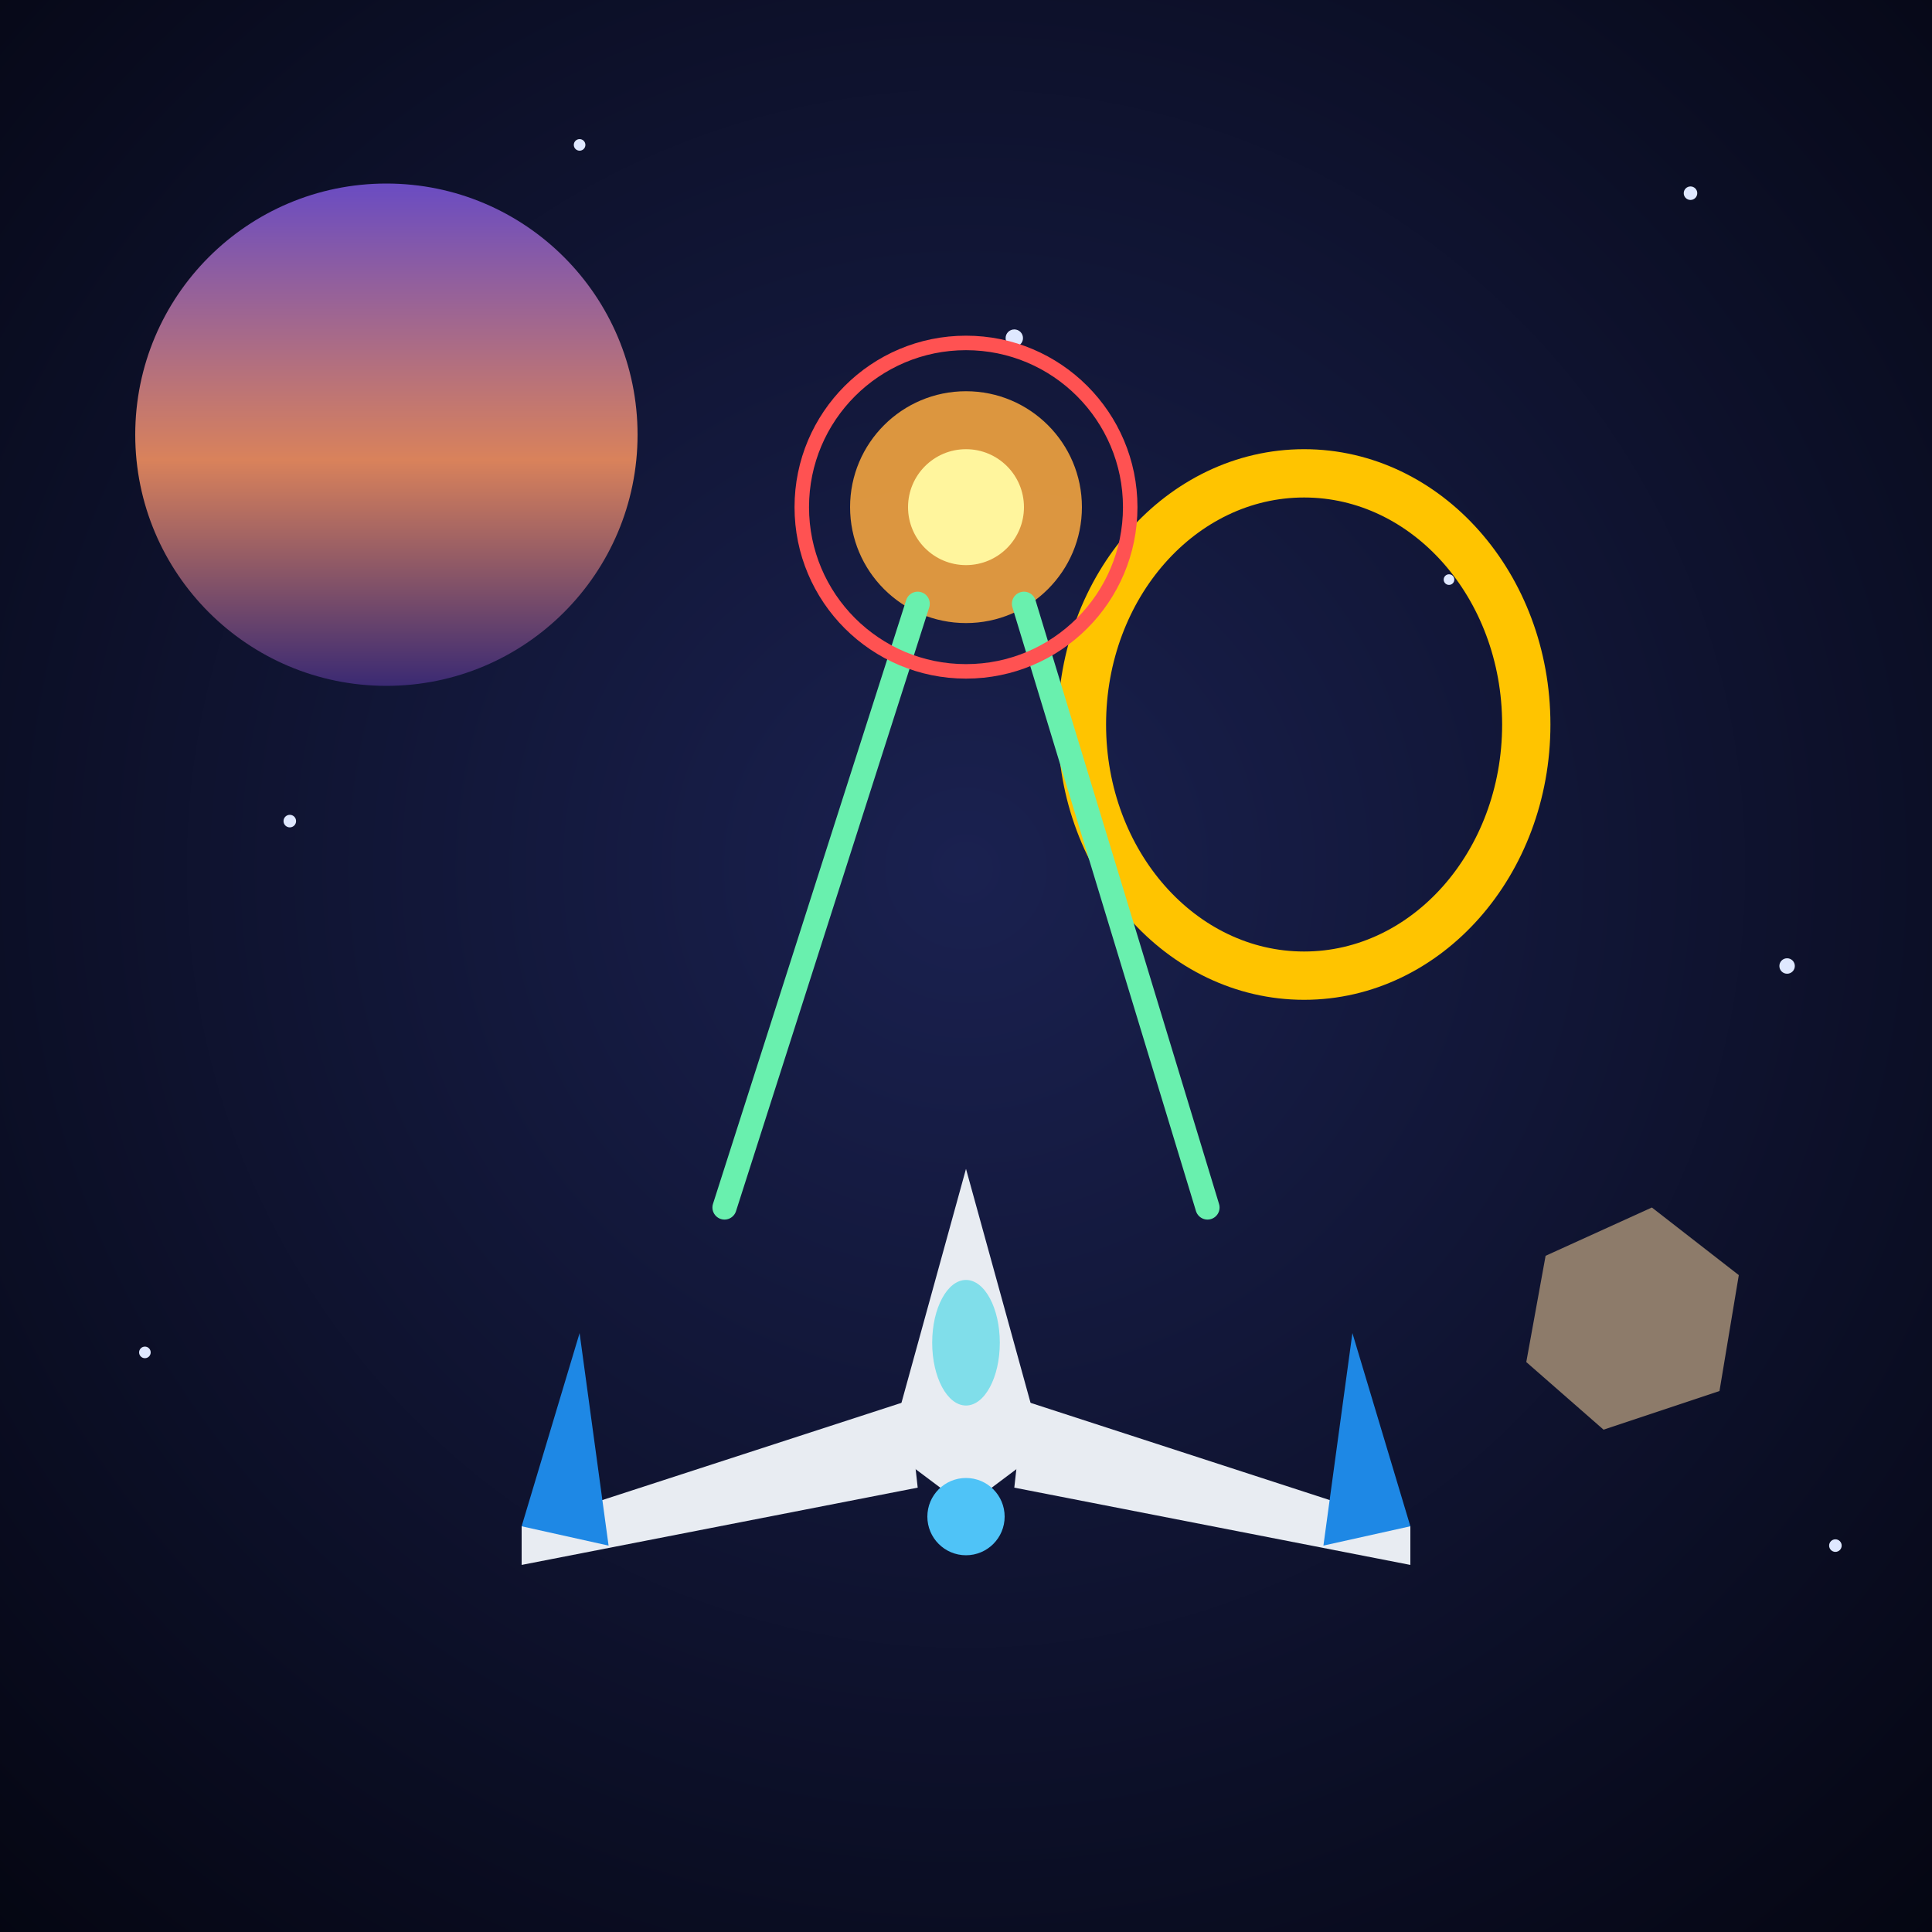
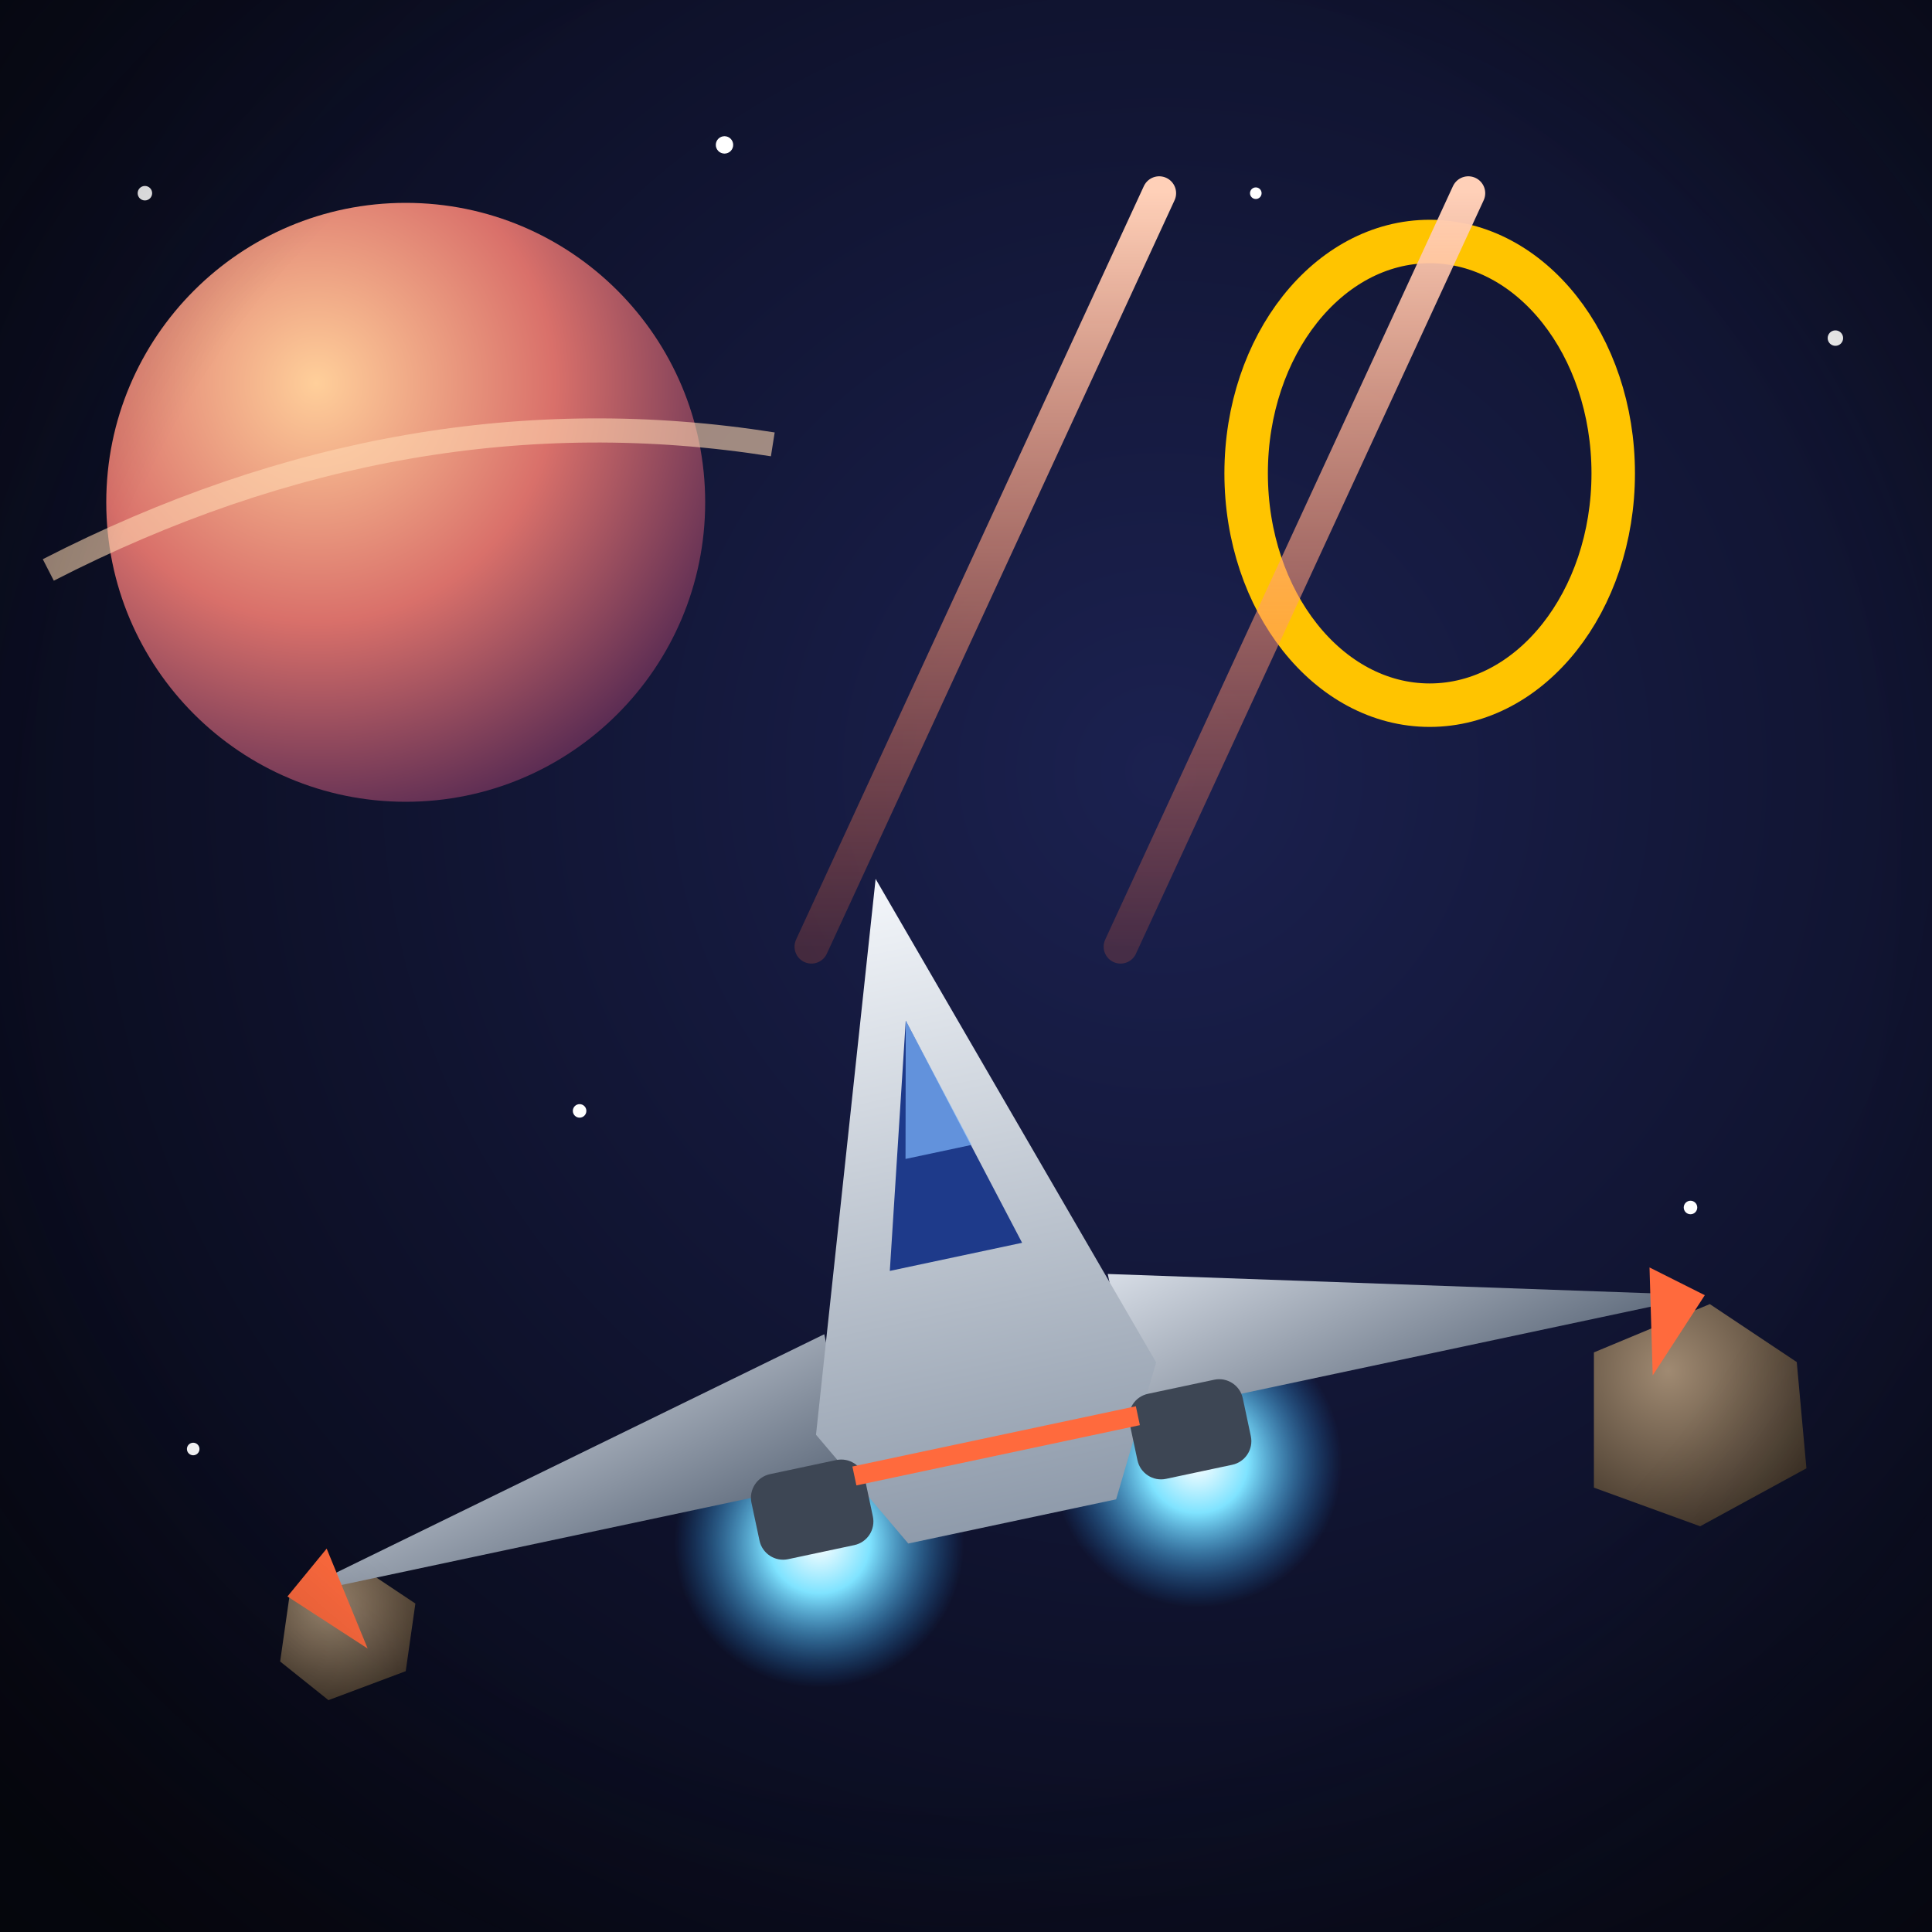
<svg xmlns="http://www.w3.org/2000/svg" viewBox="0 0 400 400">
  <defs>
-     <radialGradient id="espacio" cx="0.5" cy="0.45" r="0.8">
-       <stop offset="0" stop-color="#1a2150" />
-       <stop offset="1" stop-color="#03040d" />
+     <radialGradient id="espacio" cx="0.6" cy="0.4" r="0.8">
+       <stop offset="0" stop-color="#1b2150" />
+       <stop offset="1" stop-color="#05060f" />
    </radialGradient>
-     <linearGradient id="planeta" x1="0" y1="0" x2="0" y2="1">
-       <stop offset="0" stop-color="#6a4cc2" />
-       <stop offset="0.55" stop-color="#d9825b" />
-       <stop offset="1" stop-color="#3b2a73" />
+     <radialGradient id="planeta" cx="0.35" cy="0.3" r="0.8">
+       <stop offset="0" stop-color="#ffcf9a" />
+       <stop offset="0.5" stop-color="#d9706a" />
+       <stop offset="1" stop-color="#4a2350" />
+     </radialGradient>
+     <linearGradient id="casco" x1="0" y1="0" x2="0" y2="1">
+       <stop offset="0" stop-color="#f4f7fb" />
+       <stop offset="1" stop-color="#8f9bab" />
    </linearGradient>
+     <linearGradient id="ala" x1="0" y1="0" x2="1" y2="1">
+       <stop offset="0" stop-color="#d7dde6" />
+       <stop offset="1" stop-color="#5f6b7c" />
+     </linearGradient>
+     <radialGradient id="motor">
+       <stop offset="0" stop-color="#ffffff" />
+       <stop offset="0.35" stop-color="#7fe3ff" />
+       <stop offset="1" stop-color="#1e88e5" stop-opacity="0" />
+     </radialGradient>
+     <linearGradient id="laser" x1="0" y1="1" x2="0" y2="0">
+       <stop offset="0" stop-color="#ff6a3d" stop-opacity="0.2" />
+       <stop offset="1" stop-color="#ffd0b8" />
+     </linearGradient>
+     <radialGradient id="roca" cx="0.35" cy="0.3" r="0.8">
+       <stop offset="0" stop-color="#a08a72" />
+       <stop offset="1" stop-color="#3e3226" />
+     </radialGradient>
+     <radialGradient id="vineta" cx="0.5" cy="0.45" r="0.75">
+       <stop offset="0.62" stop-color="#05060a" stop-opacity="0" />
+       <stop offset="1" stop-color="#05060a" stop-opacity="0.55" />
+     </radialGradient>
  </defs>
  <rect width="400" height="400" fill="url(#espacio)" />
-   <g fill="#dfe8ff">
-     <circle cx="40" cy="60" r="1.6" />
-     <circle cx="120" cy="30" r="1.2" />
-     <circle cx="210" cy="70" r="1.8" />
-     <circle cx="350" cy="40" r="1.4" />
-     <circle cx="300" cy="120" r="1.1" />
-     <circle cx="60" cy="170" r="1.3" />
-     <circle cx="370" cy="200" r="1.6" />
-     <circle cx="30" cy="280" r="1.2" />
-     <circle cx="380" cy="320" r="1.3" />
+   <g fill="#ffffff">
+     <circle cx="30" cy="40" r="1.5" />
+     <circle cx="90" cy="120" r="1.2" />
+     <circle cx="150" cy="30" r="1.8" />
+     <circle cx="350" cy="250" r="1.4" />
+     <circle cx="380" cy="70" r="1.6" />
+     <circle cx="40" cy="300" r="1.3" />
+     <circle cx="260" cy="40" r="1.2" />
+     <circle cx="210" cy="300" r="1" />
+     <circle cx="120" cy="230" r="1.4" />
  </g>
-   <circle cx="80" cy="90" r="52" fill="url(#planeta)" />
-   <ellipse cx="270" cy="150" rx="46" ry="52" fill="none" stroke="#ffc400" stroke-width="10" />
-   <path d="M320 260 l22 -10 l18 14 l-4 24 l-24 8 l-16 -14 Z" fill="#8d7b6a" />
-   <circle cx="200" cy="105" r="24" fill="#ffab40" opacity="0.85" />
-   <circle cx="200" cy="105" r="12" fill="#fff59d" />
-   <g stroke="#69f0ae" stroke-width="5" stroke-linecap="round">
-     <line x1="150" y1="250" x2="190" y2="125" />
-     <line x1="250" y1="250" x2="212" y2="125" />
+   <circle cx="84" cy="104" r="62" fill="url(#planeta)" />
+   <path d="M10 118 Q84 80 160 92" fill="none" stroke="#ffd7b0" stroke-width="5" opacity="0.6" />
+   <ellipse cx="296" cy="98" rx="38" ry="48" fill="none" stroke="#ffc400" stroke-width="9" />
+   <path d="M330 280 l24 -10 l18 12 l2 22 l-22 12 l-22 -8 z" fill="url(#roca)" />
+   <path d="M60 330 l14 -6 l12 8 l-2 14 l-16 6 l-10 -8 z" fill="url(#roca)" />
+   <path d="M168 196 L240 40" stroke="url(#laser)" stroke-width="7" stroke-linecap="round" />
+   <path d="M232 196 L304 40" stroke="url(#laser)" stroke-width="7" stroke-linecap="round" />
+   <g transform="translate(200 270) rotate(-12)">
+     <circle cx="-40" cy="42" r="30" fill="url(#motor)" />
+     <circle cx="40" cy="42" r="30" fill="url(#motor)" />
+     <path d="M-150 30 L-30 0 L-30 30 Z" fill="url(#ala)" />
+     <path d="M150 30 L30 0 L30 30 Z" fill="url(#ala)" />
+     <path d="M-150 30 L-140 22 L-136 44 Z" fill="#ff6a3d" />
+     <path d="M150 30 L140 22 L136 44 Z" fill="#ff6a3d" />
+     <path d="M0 -90 L36 20 L22 46 H-22 L-36 20 Z" fill="url(#casco)" />
+     <path d="M0 -60 L14 -10 H-14 Z" fill="#1e3a8a" />
+     <path d="M0 -60 L8 -32 H-6 Z" fill="#7fb8ff" opacity="0.7" />
+     <rect x="-52" y="26" width="24" height="18" rx="5" fill="#3d4654" />
+     <rect x="28" y="26" width="24" height="18" rx="5" fill="#3d4654" />
+     <path d="M-30 30 H30" stroke="#ff6a3d" stroke-width="4" />
  </g>
-   <g transform="translate(200 290)">
-     <path d="M0 -48 L16 10 L0 22 L-16 10 Z" fill="#e8ecf2" />
-     <path d="M-12 0 L-92 26 L-92 34 L-10 18 Z" fill="#e8ecf2" />
-     <path d="M12 0 L92 26 L92 34 L10 18 Z" fill="#e8ecf2" />
-     <path d="M-92 26 L-80 -14 L-74 30 Z" fill="#1e88e5" />
-     <path d="M92 26 L80 -14 L74 30 Z" fill="#1e88e5" />
-     <ellipse cx="0" cy="-12" rx="7" ry="13" fill="#80deea" />
-     <circle cx="0" cy="24" r="8" fill="#4fc3f7" />
-   </g>
-   <circle cx="200" cy="105" r="34" fill="none" stroke="#ff5252" stroke-width="3" />
+   <rect width="400" height="400" fill="url(#vineta)" />
</svg>
